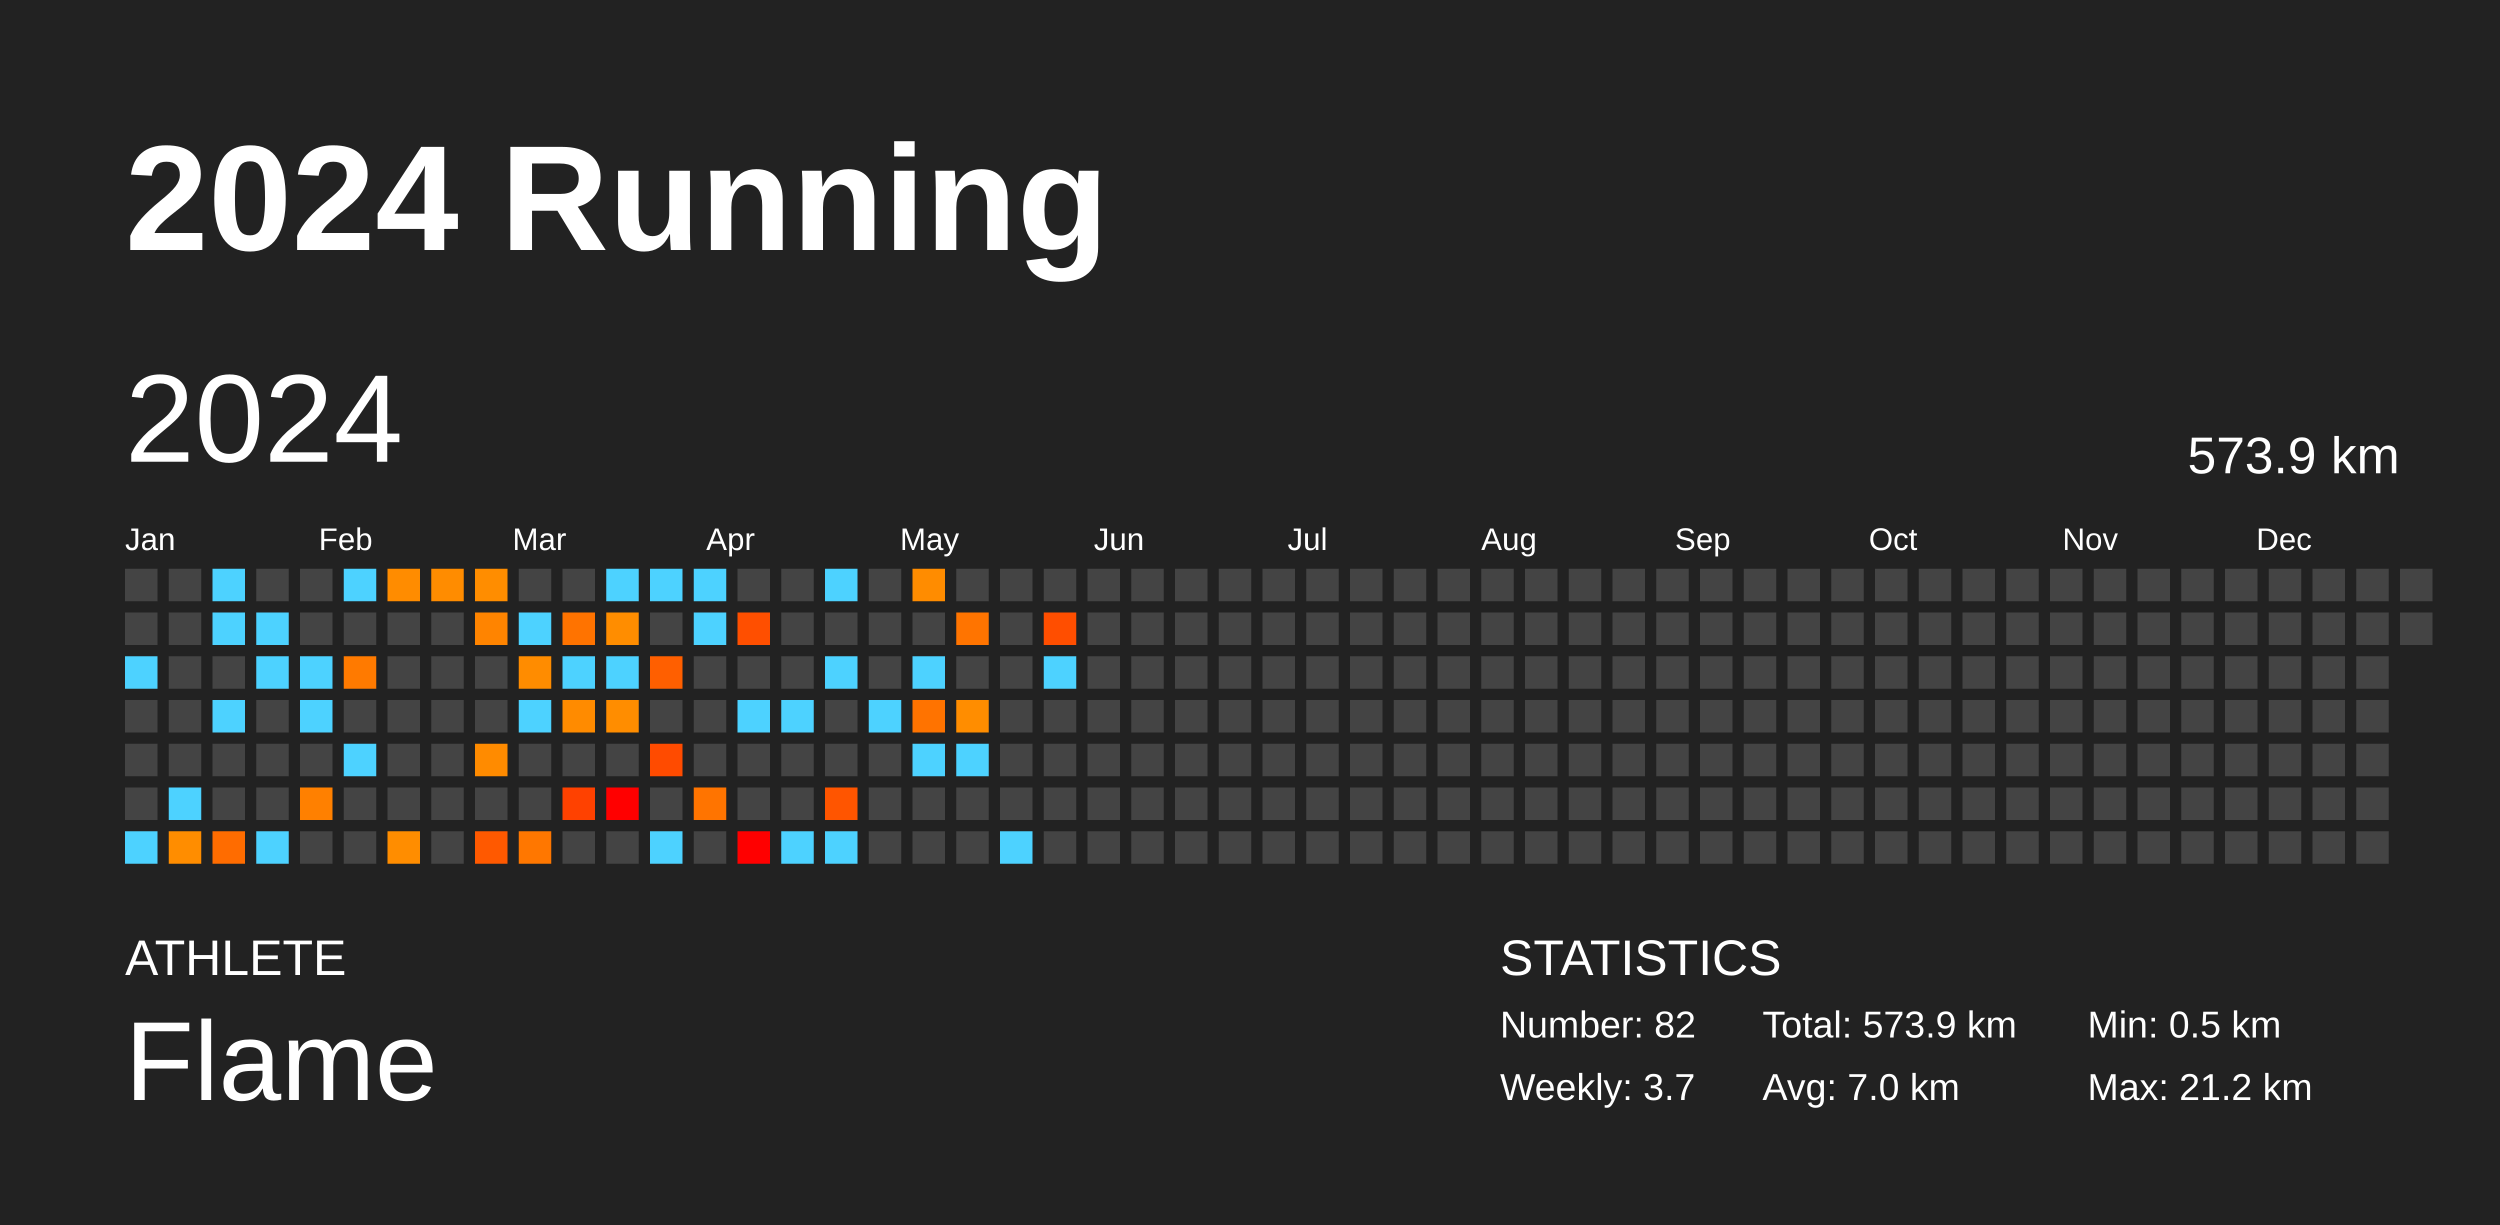
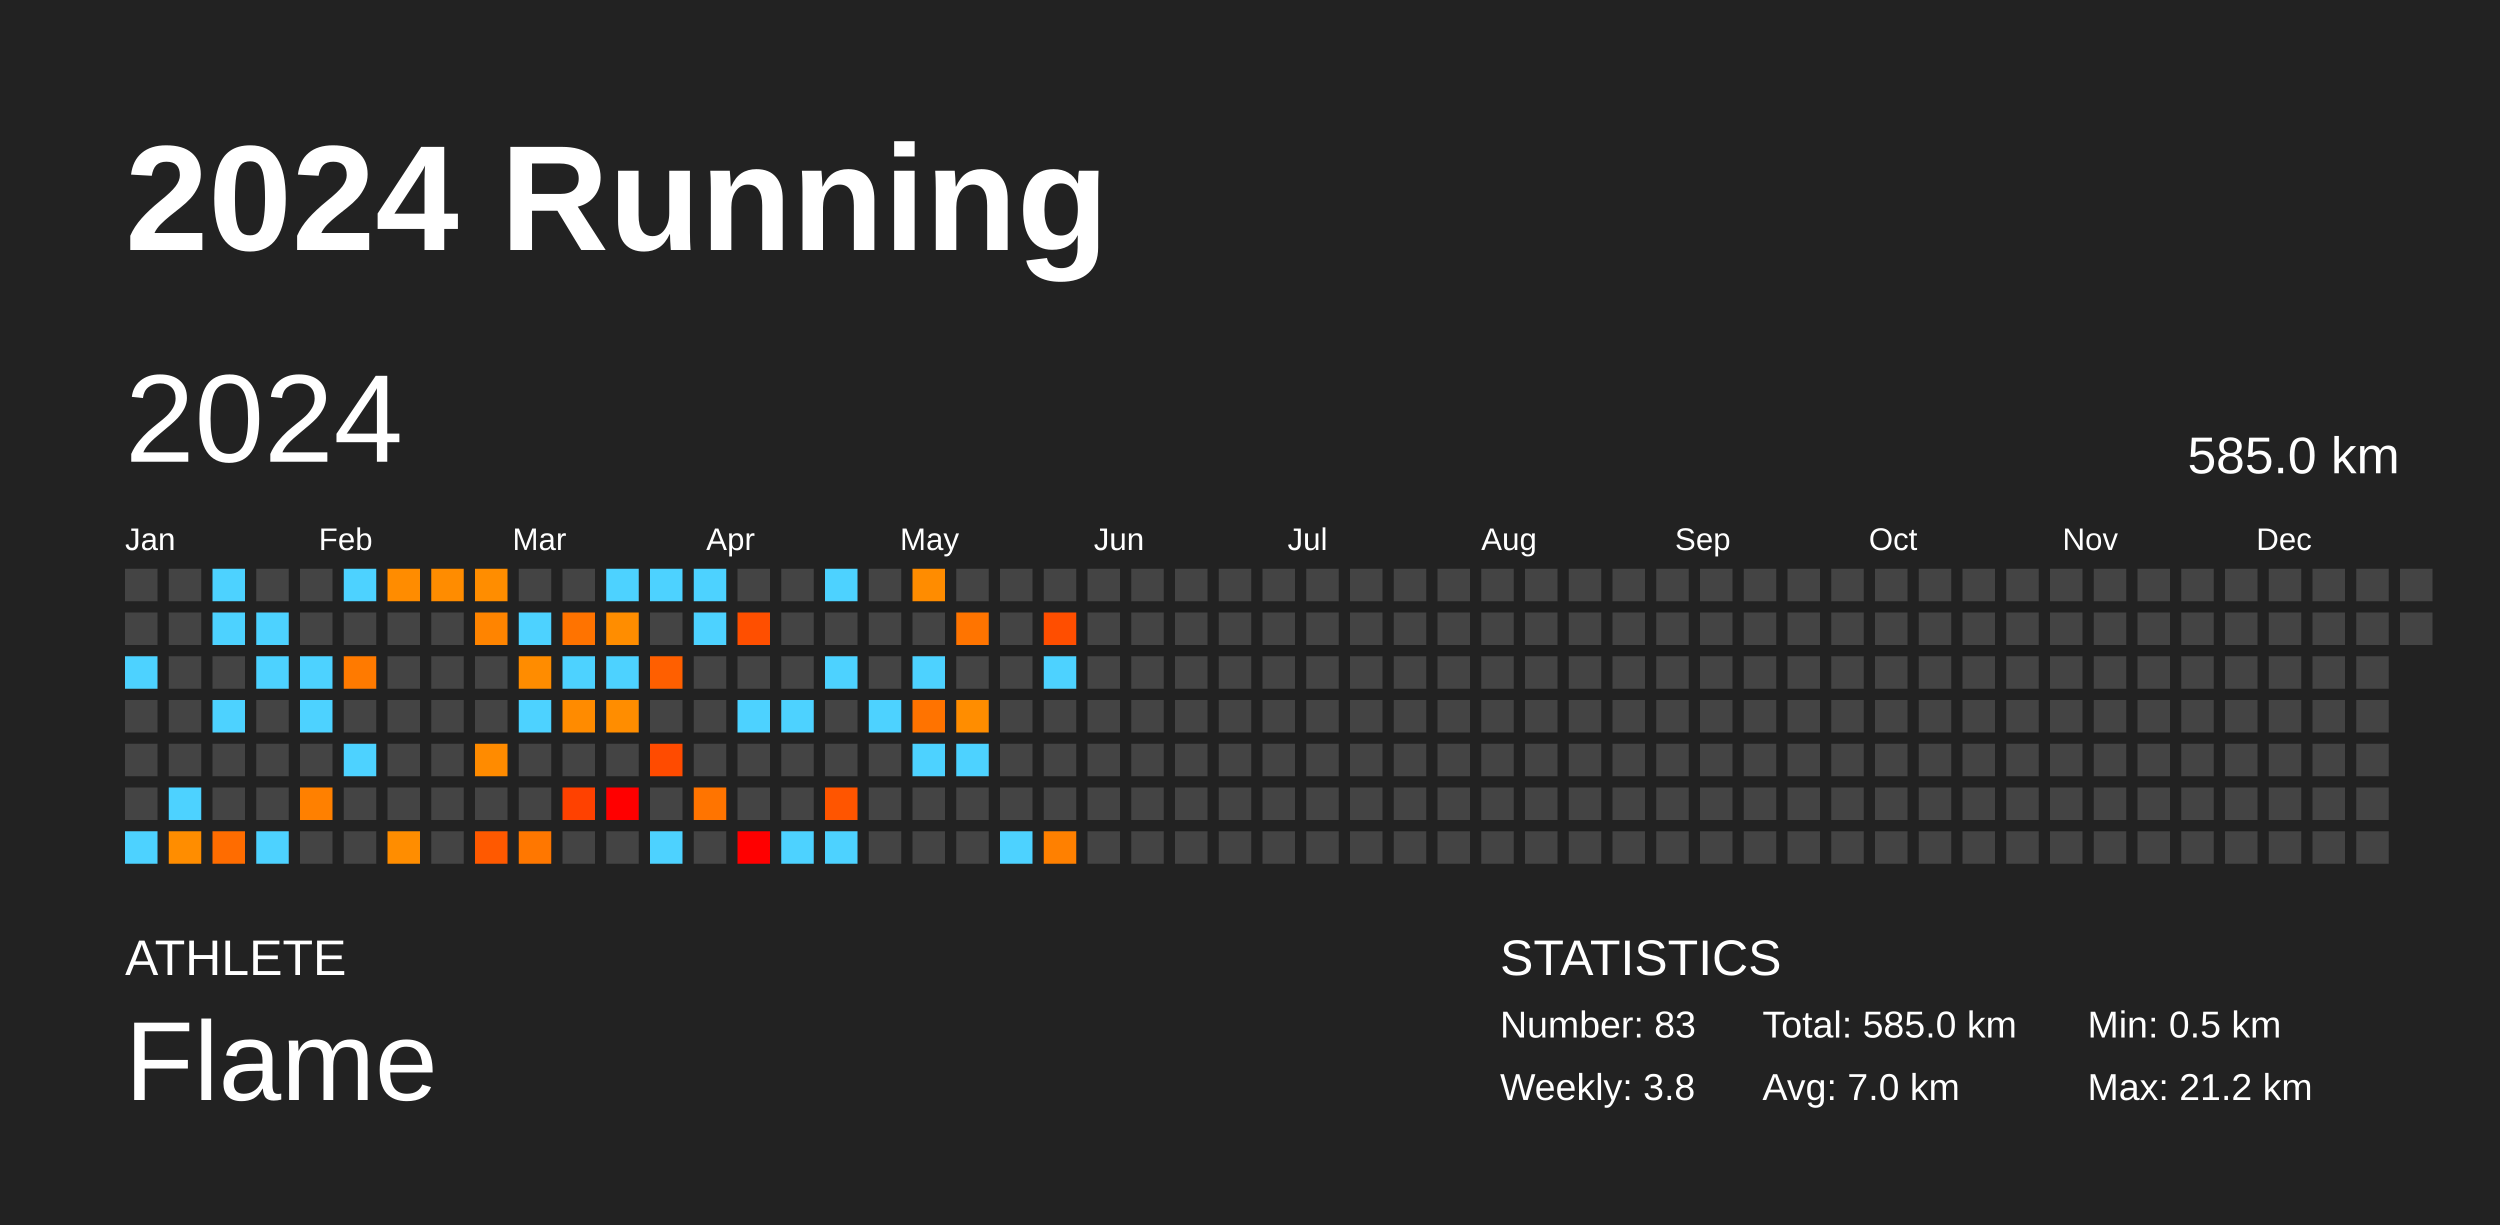
<svg xmlns="http://www.w3.org/2000/svg" baseProfile="full" height="98mm" version="1.1" viewBox="0,0,200,98" width="200mm">
  <defs />
  <rect fill="#222222" height="98" width="200" x="0" y="0" />
  <text fill="#FFFFFF" style="font-size:12px; font-family:Arial; font-weight:bold;" x="10" y="20">2024 Running</text>
  <text fill="#FFFFFF" style="font-size:4px; font-family:Arial" x="10" y="78">ATHLETE</text>
  <text fill="#FFFFFF" style="font-size:9px; font-family:Arial" x="10" y="88">Flame</text>
  <text fill="#FFFFFF" style="font-size:4px; font-family:Arial" x="120" y="78">STATISTICS</text>
-   <text fill="#FFFFFF" style="font-size:3px; font-family:Arial" x="120" y="83">Number: 82</text>
-   <text fill="#FFFFFF" style="font-size:3px; font-family:Arial" x="120" y="88">Weekly: 3.7</text>
-   <text fill="#FFFFFF" style="font-size:3px; font-family:Arial" x="141" y="83">Total: 573.9 km</text>
+   <text fill="#FFFFFF" style="font-size:3px; font-family:Arial" x="120" y="83">Number: 83</text>
+   <text fill="#FFFFFF" style="font-size:3px; font-family:Arial" x="120" y="88">Weekly: 3.8</text>
+   <text fill="#FFFFFF" style="font-size:3px; font-family:Arial" x="141" y="83">Total: 585.0 km</text>
  <text fill="#FFFFFF" style="font-size:3px; font-family:Arial" x="141" y="88">Avg: 7.0 km</text>
  <text fill="#FFFFFF" style="font-size:3px; font-family:Arial" x="167" y="83">Min: 0.5 km</text>
  <text fill="#FFFFFF" style="font-size:3px; font-family:Arial" x="167" y="88">Max: 21.2 km</text>
  <text dominant-baseline="hanging" fill="#FFFFFF" style="font-size:10.0px; font-family:Arial;" x="10" y="30">2024</text>
-   <text dominant-baseline="hanging" fill="#FFFFFF" style="font-size:4.125px; font-family:Arial;" x="175" y="35">573.9 km</text>
+   <text dominant-baseline="hanging" fill="#FFFFFF" style="font-size:4.125px; font-family:Arial;" x="175" y="35">585.0 km</text>
  <text fill="#FFFFFF" style="font-size:2.5px; font-family:Arial" x="10.0" y="44">Jan</text>
  <text fill="#FFFFFF" style="font-size:2.5px; font-family:Arial" x="25.5" y="44">Feb</text>
  <text fill="#FFFFFF" style="font-size:2.5px; font-family:Arial" x="41.0" y="44">Mar</text>
  <text fill="#FFFFFF" style="font-size:2.5px; font-family:Arial" x="56.5" y="44">Apr</text>
  <text fill="#FFFFFF" style="font-size:2.5px; font-family:Arial" x="72.0" y="44">May</text>
  <text fill="#FFFFFF" style="font-size:2.5px; font-family:Arial" x="87.5" y="44">Jun</text>
  <text fill="#FFFFFF" style="font-size:2.5px; font-family:Arial" x="103.0" y="44">Jul</text>
  <text fill="#FFFFFF" style="font-size:2.5px; font-family:Arial" x="118.5" y="44">Aug</text>
  <text fill="#FFFFFF" style="font-size:2.5px; font-family:Arial" x="134.0" y="44">Sep</text>
  <text fill="#FFFFFF" style="font-size:2.5px; font-family:Arial" x="149.5" y="44">Oct</text>
  <text fill="#FFFFFF" style="font-size:2.5px; font-family:Arial" x="165.0" y="44">Nov</text>
  <text fill="#FFFFFF" style="font-size:2.5px; font-family:Arial" x="180.5" y="44">Dec</text>
  <rect fill="#444444" height="2.6" width="2.6" x="10.0" y="45.5" />
  <rect fill="#444444" height="2.6" width="2.6" x="10.0" y="49.0" />
  <rect fill="#4dd2ff" height="2.6" width="2.6" x="10.0" y="52.5" />
  <rect fill="#444444" height="2.6" width="2.6" x="10.0" y="56.0" />
  <rect fill="#444444" height="2.6" width="2.6" x="10.0" y="59.5" />
  <rect fill="#444444" height="2.6" width="2.6" x="10.0" y="63.0" />
  <rect fill="#4dd2ff" height="2.6" width="2.6" x="10.0" y="66.5" />
  <rect fill="#444444" height="2.6" width="2.6" x="13.5" y="45.5" />
  <rect fill="#444444" height="2.6" width="2.6" x="13.5" y="49.0" />
  <rect fill="#444444" height="2.6" width="2.6" x="13.5" y="52.5" />
  <rect fill="#444444" height="2.6" width="2.6" x="13.5" y="56.0" />
  <rect fill="#444444" height="2.6" width="2.6" x="13.5" y="59.5" />
  <rect fill="#4dd2ff" height="2.6" width="2.6" x="13.5" y="63.0" />
  <rect fill="#ff8d00" height="2.6" width="2.6" x="13.5" y="66.5" />
  <rect fill="#4dd2ff" height="2.6" width="2.6" x="17.0" y="45.5" />
  <rect fill="#4dd2ff" height="2.6" width="2.6" x="17.0" y="49.0" />
  <rect fill="#444444" height="2.6" width="2.6" x="17.0" y="52.5" />
  <rect fill="#4dd2ff" height="2.6" width="2.6" x="17.0" y="56.0" />
  <rect fill="#444444" height="2.6" width="2.6" x="17.0" y="59.5" />
  <rect fill="#444444" height="2.6" width="2.6" x="17.0" y="63.0" />
  <rect fill="#ff6c00" height="2.6" width="2.6" x="17.0" y="66.5" />
  <rect fill="#444444" height="2.6" width="2.6" x="20.5" y="45.5" />
  <rect fill="#4dd2ff" height="2.6" width="2.6" x="20.5" y="49.0" />
  <rect fill="#4dd2ff" height="2.6" width="2.6" x="20.5" y="52.5" />
  <rect fill="#444444" height="2.6" width="2.6" x="20.5" y="56.0" />
  <rect fill="#444444" height="2.6" width="2.6" x="20.5" y="59.5" />
  <rect fill="#444444" height="2.6" width="2.6" x="20.5" y="63.0" />
  <rect fill="#4dd2ff" height="2.6" width="2.6" x="20.5" y="66.5" />
  <rect fill="#444444" height="2.6" width="2.6" x="24.0" y="45.5" />
  <rect fill="#444444" height="2.6" width="2.6" x="24.0" y="49.0" />
  <rect fill="#4dd2ff" height="2.6" width="2.6" x="24.0" y="52.5" />
  <rect fill="#4dd2ff" height="2.6" width="2.6" x="24.0" y="56.0" />
  <rect fill="#444444" height="2.6" width="2.6" x="24.0" y="59.5" />
  <rect fill="#ff8000" height="2.6" width="2.6" x="24.0" y="63.0" />
  <rect fill="#444444" height="2.6" width="2.6" x="24.0" y="66.5" />
  <rect fill="#4dd2ff" height="2.6" width="2.6" x="27.5" y="45.5" />
  <rect fill="#444444" height="2.6" width="2.6" x="27.5" y="49.0" />
  <rect fill="#ff7a00" height="2.6" width="2.6" x="27.5" y="52.5" />
  <rect fill="#444444" height="2.6" width="2.6" x="27.5" y="56.0" />
  <rect fill="#4dd2ff" height="2.6" width="2.6" x="27.5" y="59.5" />
  <rect fill="#444444" height="2.6" width="2.6" x="27.5" y="63.0" />
  <rect fill="#444444" height="2.6" width="2.6" x="27.5" y="66.5" />
  <rect fill="#ff8c00" height="2.6" width="2.6" x="31.0" y="45.5" />
  <rect fill="#444444" height="2.6" width="2.6" x="31.0" y="49.0" />
  <rect fill="#444444" height="2.6" width="2.6" x="31.0" y="52.5" />
  <rect fill="#444444" height="2.6" width="2.6" x="31.0" y="56.0" />
  <rect fill="#444444" height="2.6" width="2.6" x="31.0" y="59.5" />
  <rect fill="#444444" height="2.6" width="2.6" x="31.0" y="63.0" />
  <rect fill="#ff8d00" height="2.6" width="2.6" x="31.0" y="66.5" />
  <rect fill="#ff8c00" height="2.6" width="2.6" x="34.5" y="45.5" />
  <rect fill="#444444" height="2.6" width="2.6" x="34.5" y="49.0" />
  <rect fill="#444444" height="2.6" width="2.6" x="34.5" y="52.5" />
  <rect fill="#444444" height="2.6" width="2.6" x="34.5" y="56.0" />
  <rect fill="#444444" height="2.6" width="2.6" x="34.5" y="59.5" />
  <rect fill="#444444" height="2.6" width="2.6" x="34.5" y="63.0" />
  <rect fill="#444444" height="2.6" width="2.6" x="34.5" y="66.5" />
  <rect fill="#ff8d00" height="2.6" width="2.6" x="38.0" y="45.5" />
  <rect fill="#ff8400" height="2.6" width="2.6" x="38.0" y="49.0" />
  <rect fill="#444444" height="2.6" width="2.6" x="38.0" y="52.5" />
  <rect fill="#444444" height="2.6" width="2.6" x="38.0" y="56.0" />
  <rect fill="#ff8b00" height="2.6" width="2.6" x="38.0" y="59.5" />
  <rect fill="#444444" height="2.6" width="2.6" x="38.0" y="63.0" />
  <rect fill="#ff5900" height="2.6" width="2.6" x="38.0" y="66.5" />
  <rect fill="#444444" height="2.6" width="2.6" x="41.5" y="45.5" />
  <rect fill="#4dd2ff" height="2.6" width="2.6" x="41.5" y="49.0" />
  <rect fill="#ff8c00" height="2.6" width="2.6" x="41.5" y="52.5" />
  <rect fill="#4dd2ff" height="2.6" width="2.6" x="41.5" y="56.0" />
  <rect fill="#444444" height="2.6" width="2.6" x="41.5" y="59.5" />
  <rect fill="#444444" height="2.6" width="2.6" x="41.5" y="63.0" />
  <rect fill="#ff7700" height="2.6" width="2.6" x="41.5" y="66.5" />
  <rect fill="#444444" height="2.6" width="2.6" x="45.0" y="45.5" />
  <rect fill="#ff7300" height="2.6" width="2.6" x="45.0" y="49.0" />
  <rect fill="#4dd2ff" height="2.6" width="2.6" x="45.0" y="52.5" />
  <rect fill="#ff8b00" height="2.6" width="2.6" x="45.0" y="56.0" />
  <rect fill="#444444" height="2.6" width="2.6" x="45.0" y="59.5" />
  <rect fill="#ff4100" height="2.6" width="2.6" x="45.0" y="63.0" />
  <rect fill="#444444" height="2.6" width="2.6" x="45.0" y="66.5" />
  <rect fill="#4dd2ff" height="2.6" width="2.6" x="48.5" y="45.5" />
  <rect fill="#ff8d00" height="2.6" width="2.6" x="48.5" y="49.0" />
  <rect fill="#4dd2ff" height="2.6" width="2.6" x="48.5" y="52.5" />
  <rect fill="#ff8d00" height="2.6" width="2.6" x="48.5" y="56.0" />
  <rect fill="#444444" height="2.6" width="2.6" x="48.5" y="59.5" />
  <rect fill="red" height="2.6" width="2.6" x="48.5" y="63.0" />
  <rect fill="#444444" height="2.6" width="2.6" x="48.5" y="66.5" />
  <rect fill="#4dd2ff" height="2.6" width="2.6" x="52.0" y="45.5" />
  <rect fill="#444444" height="2.6" width="2.6" x="52.0" y="49.0" />
  <rect fill="#ff5f00" height="2.6" width="2.6" x="52.0" y="52.5" />
  <rect fill="#444444" height="2.6" width="2.6" x="52.0" y="56.0" />
  <rect fill="#ff4b00" height="2.6" width="2.6" x="52.0" y="59.5" />
  <rect fill="#444444" height="2.6" width="2.6" x="52.0" y="63.0" />
  <rect fill="#4dd2ff" height="2.6" width="2.6" x="52.0" y="66.5" />
  <rect fill="#4dd2ff" height="2.6" width="2.6" x="55.5" y="45.5" />
  <rect fill="#4dd2ff" height="2.6" width="2.6" x="55.5" y="49.0" />
  <rect fill="#444444" height="2.6" width="2.6" x="55.5" y="52.5" />
  <rect fill="#444444" height="2.6" width="2.6" x="55.5" y="56.0" />
  <rect fill="#444444" height="2.6" width="2.6" x="55.5" y="59.5" />
  <rect fill="#ff7400" height="2.6" width="2.6" x="55.5" y="63.0" />
  <rect fill="#444444" height="2.6" width="2.6" x="55.5" y="66.5" />
  <rect fill="#444444" height="2.6" width="2.6" x="59.0" y="45.5" />
  <rect fill="#ff4f00" height="2.6" width="2.6" x="59.0" y="49.0" />
  <rect fill="#444444" height="2.6" width="2.6" x="59.0" y="52.5" />
  <rect fill="#4dd2ff" height="2.6" width="2.6" x="59.0" y="56.0" />
  <rect fill="#444444" height="2.6" width="2.6" x="59.0" y="59.5" />
  <rect fill="#444444" height="2.6" width="2.6" x="59.0" y="63.0" />
  <rect fill="red" height="2.6" width="2.6" x="59.0" y="66.5" />
  <rect fill="#444444" height="2.6" width="2.6" x="62.5" y="45.5" />
  <rect fill="#444444" height="2.6" width="2.6" x="62.5" y="49.0" />
  <rect fill="#444444" height="2.6" width="2.6" x="62.5" y="52.5" />
  <rect fill="#4dd2ff" height="2.6" width="2.6" x="62.5" y="56.0" />
  <rect fill="#444444" height="2.6" width="2.6" x="62.5" y="59.5" />
  <rect fill="#444444" height="2.6" width="2.6" x="62.5" y="63.0" />
  <rect fill="#4dd2ff" height="2.6" width="2.6" x="62.5" y="66.5" />
  <rect fill="#4dd2ff" height="2.6" width="2.6" x="66.0" y="45.5" />
  <rect fill="#444444" height="2.6" width="2.6" x="66.0" y="49.0" />
  <rect fill="#4dd2ff" height="2.6" width="2.6" x="66.0" y="52.5" />
  <rect fill="#444444" height="2.6" width="2.6" x="66.0" y="56.0" />
  <rect fill="#444444" height="2.6" width="2.6" x="66.0" y="59.5" />
  <rect fill="#ff5500" height="2.6" width="2.6" x="66.0" y="63.0" />
  <rect fill="#4dd2ff" height="2.6" width="2.6" x="66.0" y="66.5" />
  <rect fill="#444444" height="2.6" width="2.6" x="69.5" y="45.5" />
  <rect fill="#444444" height="2.6" width="2.6" x="69.5" y="49.0" />
  <rect fill="#444444" height="2.6" width="2.6" x="69.5" y="52.5" />
  <rect fill="#4dd2ff" height="2.6" width="2.6" x="69.5" y="56.0" />
  <rect fill="#444444" height="2.6" width="2.6" x="69.5" y="59.5" />
  <rect fill="#444444" height="2.6" width="2.6" x="69.5" y="63.0" />
  <rect fill="#444444" height="2.6" width="2.6" x="69.5" y="66.5" />
  <rect fill="#ff8c00" height="2.6" width="2.6" x="73.0" y="45.5" />
  <rect fill="#444444" height="2.6" width="2.6" x="73.0" y="49.0" />
  <rect fill="#4dd2ff" height="2.6" width="2.6" x="73.0" y="52.5" />
  <rect fill="#ff7300" height="2.6" width="2.6" x="73.0" y="56.0" />
  <rect fill="#4dd2ff" height="2.6" width="2.6" x="73.0" y="59.5" />
  <rect fill="#444444" height="2.6" width="2.6" x="73.0" y="63.0" />
  <rect fill="#444444" height="2.6" width="2.6" x="73.0" y="66.5" />
  <rect fill="#444444" height="2.6" width="2.6" x="76.5" y="45.5" />
  <rect fill="#ff7400" height="2.6" width="2.6" x="76.5" y="49.0" />
  <rect fill="#444444" height="2.6" width="2.6" x="76.5" y="52.5" />
  <rect fill="#ff8d00" height="2.6" width="2.6" x="76.5" y="56.0" />
  <rect fill="#4dd2ff" height="2.6" width="2.6" x="76.5" y="59.5" />
  <rect fill="#444444" height="2.6" width="2.6" x="76.5" y="63.0" />
  <rect fill="#444444" height="2.6" width="2.6" x="76.5" y="66.5" />
  <rect fill="#444444" height="2.6" width="2.6" x="80.0" y="45.5" />
  <rect fill="#444444" height="2.6" width="2.6" x="80.0" y="49.0" />
  <rect fill="#444444" height="2.6" width="2.6" x="80.0" y="52.5" />
  <rect fill="#444444" height="2.6" width="2.6" x="80.0" y="56.0" />
  <rect fill="#444444" height="2.6" width="2.6" x="80.0" y="59.5" />
  <rect fill="#444444" height="2.6" width="2.6" x="80.0" y="63.0" />
  <rect fill="#4dd2ff" height="2.6" width="2.6" x="80.0" y="66.5" />
  <rect fill="#444444" height="2.6" width="2.6" x="83.5" y="45.5" />
  <rect fill="#ff4e00" height="2.6" width="2.6" x="83.5" y="49.0" />
  <rect fill="#4dd2ff" height="2.6" width="2.6" x="83.5" y="52.5" />
  <rect fill="#444444" height="2.6" width="2.6" x="83.5" y="56.0" />
  <rect fill="#444444" height="2.6" width="2.6" x="83.5" y="59.5" />
  <rect fill="#444444" height="2.6" width="2.6" x="83.5" y="63.0" />
-   <rect fill="#444444" height="2.6" width="2.6" x="83.5" y="66.5" />
+   <rect fill="#ff8000" height="2.6" width="2.6" x="83.5" y="66.5" />
  <rect fill="#444444" height="2.6" width="2.6" x="87.0" y="45.5" />
  <rect fill="#444444" height="2.6" width="2.6" x="87.0" y="49.0" />
  <rect fill="#444444" height="2.6" width="2.6" x="87.0" y="52.5" />
  <rect fill="#444444" height="2.6" width="2.6" x="87.0" y="56.0" />
  <rect fill="#444444" height="2.6" width="2.6" x="87.0" y="59.5" />
  <rect fill="#444444" height="2.6" width="2.6" x="87.0" y="63.0" />
  <rect fill="#444444" height="2.6" width="2.6" x="87.0" y="66.5" />
  <rect fill="#444444" height="2.6" width="2.6" x="90.5" y="45.5" />
  <rect fill="#444444" height="2.6" width="2.6" x="90.5" y="49.0" />
  <rect fill="#444444" height="2.6" width="2.6" x="90.5" y="52.5" />
  <rect fill="#444444" height="2.6" width="2.6" x="90.5" y="56.0" />
  <rect fill="#444444" height="2.6" width="2.6" x="90.5" y="59.5" />
  <rect fill="#444444" height="2.6" width="2.6" x="90.5" y="63.0" />
  <rect fill="#444444" height="2.6" width="2.6" x="90.5" y="66.5" />
  <rect fill="#444444" height="2.6" width="2.6" x="94.0" y="45.5" />
  <rect fill="#444444" height="2.6" width="2.6" x="94.0" y="49.0" />
  <rect fill="#444444" height="2.6" width="2.6" x="94.0" y="52.5" />
  <rect fill="#444444" height="2.6" width="2.6" x="94.0" y="56.0" />
  <rect fill="#444444" height="2.6" width="2.6" x="94.0" y="59.5" />
  <rect fill="#444444" height="2.6" width="2.6" x="94.0" y="63.0" />
  <rect fill="#444444" height="2.6" width="2.6" x="94.0" y="66.5" />
  <rect fill="#444444" height="2.6" width="2.6" x="97.5" y="45.5" />
  <rect fill="#444444" height="2.6" width="2.6" x="97.5" y="49.0" />
  <rect fill="#444444" height="2.6" width="2.6" x="97.5" y="52.5" />
  <rect fill="#444444" height="2.6" width="2.6" x="97.5" y="56.0" />
  <rect fill="#444444" height="2.6" width="2.6" x="97.5" y="59.5" />
  <rect fill="#444444" height="2.6" width="2.6" x="97.5" y="63.0" />
  <rect fill="#444444" height="2.6" width="2.6" x="97.5" y="66.5" />
  <rect fill="#444444" height="2.6" width="2.6" x="101.0" y="45.5" />
  <rect fill="#444444" height="2.6" width="2.6" x="101.0" y="49.0" />
  <rect fill="#444444" height="2.6" width="2.6" x="101.0" y="52.5" />
  <rect fill="#444444" height="2.6" width="2.6" x="101.0" y="56.0" />
  <rect fill="#444444" height="2.6" width="2.6" x="101.0" y="59.5" />
  <rect fill="#444444" height="2.6" width="2.6" x="101.0" y="63.0" />
  <rect fill="#444444" height="2.6" width="2.6" x="101.0" y="66.5" />
  <rect fill="#444444" height="2.6" width="2.6" x="104.5" y="45.5" />
  <rect fill="#444444" height="2.6" width="2.6" x="104.5" y="49.0" />
  <rect fill="#444444" height="2.6" width="2.6" x="104.5" y="52.5" />
  <rect fill="#444444" height="2.6" width="2.6" x="104.5" y="56.0" />
  <rect fill="#444444" height="2.6" width="2.6" x="104.5" y="59.5" />
  <rect fill="#444444" height="2.6" width="2.6" x="104.5" y="63.0" />
  <rect fill="#444444" height="2.6" width="2.6" x="104.5" y="66.5" />
  <rect fill="#444444" height="2.6" width="2.6" x="108.0" y="45.5" />
  <rect fill="#444444" height="2.6" width="2.6" x="108.0" y="49.0" />
  <rect fill="#444444" height="2.6" width="2.6" x="108.0" y="52.5" />
  <rect fill="#444444" height="2.6" width="2.6" x="108.0" y="56.0" />
  <rect fill="#444444" height="2.6" width="2.6" x="108.0" y="59.5" />
  <rect fill="#444444" height="2.6" width="2.6" x="108.0" y="63.0" />
  <rect fill="#444444" height="2.6" width="2.6" x="108.0" y="66.5" />
  <rect fill="#444444" height="2.6" width="2.6" x="111.5" y="45.5" />
  <rect fill="#444444" height="2.6" width="2.6" x="111.5" y="49.0" />
  <rect fill="#444444" height="2.6" width="2.6" x="111.5" y="52.5" />
  <rect fill="#444444" height="2.6" width="2.6" x="111.5" y="56.0" />
  <rect fill="#444444" height="2.6" width="2.6" x="111.5" y="59.5" />
  <rect fill="#444444" height="2.6" width="2.6" x="111.5" y="63.0" />
  <rect fill="#444444" height="2.6" width="2.6" x="111.5" y="66.5" />
  <rect fill="#444444" height="2.6" width="2.6" x="115.0" y="45.5" />
  <rect fill="#444444" height="2.6" width="2.6" x="115.0" y="49.0" />
  <rect fill="#444444" height="2.6" width="2.6" x="115.0" y="52.5" />
  <rect fill="#444444" height="2.6" width="2.6" x="115.0" y="56.0" />
  <rect fill="#444444" height="2.6" width="2.6" x="115.0" y="59.5" />
  <rect fill="#444444" height="2.6" width="2.6" x="115.0" y="63.0" />
  <rect fill="#444444" height="2.6" width="2.6" x="115.0" y="66.5" />
  <rect fill="#444444" height="2.6" width="2.6" x="118.5" y="45.5" />
  <rect fill="#444444" height="2.6" width="2.6" x="118.5" y="49.0" />
  <rect fill="#444444" height="2.6" width="2.6" x="118.5" y="52.5" />
  <rect fill="#444444" height="2.6" width="2.6" x="118.5" y="56.0" />
  <rect fill="#444444" height="2.6" width="2.6" x="118.5" y="59.5" />
  <rect fill="#444444" height="2.6" width="2.6" x="118.5" y="63.0" />
  <rect fill="#444444" height="2.6" width="2.6" x="118.5" y="66.5" />
  <rect fill="#444444" height="2.6" width="2.6" x="122.0" y="45.5" />
  <rect fill="#444444" height="2.6" width="2.6" x="122.0" y="49.0" />
  <rect fill="#444444" height="2.6" width="2.6" x="122.0" y="52.5" />
  <rect fill="#444444" height="2.6" width="2.6" x="122.0" y="56.0" />
  <rect fill="#444444" height="2.6" width="2.6" x="122.0" y="59.5" />
  <rect fill="#444444" height="2.6" width="2.6" x="122.0" y="63.0" />
  <rect fill="#444444" height="2.6" width="2.6" x="122.0" y="66.5" />
  <rect fill="#444444" height="2.6" width="2.6" x="125.5" y="45.5" />
  <rect fill="#444444" height="2.6" width="2.6" x="125.5" y="49.0" />
  <rect fill="#444444" height="2.6" width="2.6" x="125.5" y="52.5" />
  <rect fill="#444444" height="2.6" width="2.6" x="125.5" y="56.0" />
  <rect fill="#444444" height="2.6" width="2.6" x="125.5" y="59.5" />
  <rect fill="#444444" height="2.6" width="2.6" x="125.5" y="63.0" />
  <rect fill="#444444" height="2.6" width="2.6" x="125.5" y="66.5" />
  <rect fill="#444444" height="2.6" width="2.6" x="129.0" y="45.5" />
  <rect fill="#444444" height="2.6" width="2.6" x="129.0" y="49.0" />
  <rect fill="#444444" height="2.6" width="2.6" x="129.0" y="52.5" />
  <rect fill="#444444" height="2.6" width="2.6" x="129.0" y="56.0" />
  <rect fill="#444444" height="2.6" width="2.6" x="129.0" y="59.5" />
  <rect fill="#444444" height="2.6" width="2.6" x="129.0" y="63.0" />
  <rect fill="#444444" height="2.6" width="2.6" x="129.0" y="66.5" />
  <rect fill="#444444" height="2.6" width="2.6" x="132.5" y="45.5" />
  <rect fill="#444444" height="2.6" width="2.6" x="132.5" y="49.0" />
  <rect fill="#444444" height="2.6" width="2.6" x="132.5" y="52.5" />
  <rect fill="#444444" height="2.6" width="2.6" x="132.5" y="56.0" />
  <rect fill="#444444" height="2.6" width="2.6" x="132.5" y="59.5" />
  <rect fill="#444444" height="2.6" width="2.6" x="132.5" y="63.0" />
  <rect fill="#444444" height="2.6" width="2.6" x="132.5" y="66.5" />
  <rect fill="#444444" height="2.6" width="2.6" x="136.0" y="45.5" />
  <rect fill="#444444" height="2.6" width="2.6" x="136.0" y="49.0" />
  <rect fill="#444444" height="2.6" width="2.6" x="136.0" y="52.5" />
  <rect fill="#444444" height="2.6" width="2.6" x="136.0" y="56.0" />
  <rect fill="#444444" height="2.6" width="2.6" x="136.0" y="59.5" />
  <rect fill="#444444" height="2.6" width="2.6" x="136.0" y="63.0" />
  <rect fill="#444444" height="2.6" width="2.6" x="136.0" y="66.5" />
  <rect fill="#444444" height="2.6" width="2.6" x="139.5" y="45.5" />
  <rect fill="#444444" height="2.6" width="2.6" x="139.5" y="49.0" />
  <rect fill="#444444" height="2.6" width="2.6" x="139.5" y="52.5" />
  <rect fill="#444444" height="2.6" width="2.6" x="139.5" y="56.0" />
  <rect fill="#444444" height="2.6" width="2.6" x="139.5" y="59.5" />
  <rect fill="#444444" height="2.6" width="2.6" x="139.5" y="63.0" />
  <rect fill="#444444" height="2.6" width="2.6" x="139.5" y="66.5" />
  <rect fill="#444444" height="2.6" width="2.6" x="143.0" y="45.5" />
  <rect fill="#444444" height="2.6" width="2.6" x="143.0" y="49.0" />
  <rect fill="#444444" height="2.6" width="2.6" x="143.0" y="52.5" />
  <rect fill="#444444" height="2.6" width="2.6" x="143.0" y="56.0" />
  <rect fill="#444444" height="2.6" width="2.6" x="143.0" y="59.5" />
  <rect fill="#444444" height="2.6" width="2.6" x="143.0" y="63.0" />
  <rect fill="#444444" height="2.6" width="2.6" x="143.0" y="66.5" />
  <rect fill="#444444" height="2.6" width="2.6" x="146.5" y="45.5" />
  <rect fill="#444444" height="2.6" width="2.6" x="146.5" y="49.0" />
  <rect fill="#444444" height="2.6" width="2.6" x="146.5" y="52.5" />
  <rect fill="#444444" height="2.6" width="2.6" x="146.5" y="56.0" />
  <rect fill="#444444" height="2.6" width="2.6" x="146.5" y="59.5" />
  <rect fill="#444444" height="2.6" width="2.6" x="146.5" y="63.0" />
  <rect fill="#444444" height="2.6" width="2.6" x="146.5" y="66.5" />
  <rect fill="#444444" height="2.6" width="2.6" x="150.0" y="45.5" />
  <rect fill="#444444" height="2.6" width="2.6" x="150.0" y="49.0" />
  <rect fill="#444444" height="2.6" width="2.6" x="150.0" y="52.5" />
  <rect fill="#444444" height="2.6" width="2.6" x="150.0" y="56.0" />
  <rect fill="#444444" height="2.6" width="2.6" x="150.0" y="59.5" />
  <rect fill="#444444" height="2.6" width="2.6" x="150.0" y="63.0" />
  <rect fill="#444444" height="2.6" width="2.6" x="150.0" y="66.5" />
  <rect fill="#444444" height="2.6" width="2.6" x="153.5" y="45.5" />
  <rect fill="#444444" height="2.6" width="2.6" x="153.5" y="49.0" />
  <rect fill="#444444" height="2.6" width="2.6" x="153.5" y="52.5" />
  <rect fill="#444444" height="2.6" width="2.6" x="153.5" y="56.0" />
  <rect fill="#444444" height="2.6" width="2.6" x="153.5" y="59.5" />
  <rect fill="#444444" height="2.6" width="2.6" x="153.5" y="63.0" />
  <rect fill="#444444" height="2.6" width="2.6" x="153.5" y="66.5" />
  <rect fill="#444444" height="2.6" width="2.6" x="157.0" y="45.5" />
  <rect fill="#444444" height="2.6" width="2.6" x="157.0" y="49.0" />
  <rect fill="#444444" height="2.6" width="2.6" x="157.0" y="52.5" />
  <rect fill="#444444" height="2.6" width="2.6" x="157.0" y="56.0" />
  <rect fill="#444444" height="2.6" width="2.6" x="157.0" y="59.5" />
  <rect fill="#444444" height="2.6" width="2.6" x="157.0" y="63.0" />
  <rect fill="#444444" height="2.6" width="2.6" x="157.0" y="66.5" />
  <rect fill="#444444" height="2.6" width="2.6" x="160.5" y="45.5" />
  <rect fill="#444444" height="2.6" width="2.6" x="160.5" y="49.0" />
  <rect fill="#444444" height="2.6" width="2.6" x="160.5" y="52.5" />
  <rect fill="#444444" height="2.6" width="2.6" x="160.5" y="56.0" />
  <rect fill="#444444" height="2.6" width="2.6" x="160.5" y="59.5" />
  <rect fill="#444444" height="2.6" width="2.6" x="160.5" y="63.0" />
  <rect fill="#444444" height="2.6" width="2.6" x="160.5" y="66.5" />
  <rect fill="#444444" height="2.6" width="2.6" x="164.0" y="45.5" />
  <rect fill="#444444" height="2.6" width="2.6" x="164.0" y="49.0" />
  <rect fill="#444444" height="2.6" width="2.6" x="164.0" y="52.5" />
  <rect fill="#444444" height="2.6" width="2.6" x="164.0" y="56.0" />
  <rect fill="#444444" height="2.6" width="2.6" x="164.0" y="59.5" />
  <rect fill="#444444" height="2.6" width="2.6" x="164.0" y="63.0" />
  <rect fill="#444444" height="2.6" width="2.6" x="164.0" y="66.5" />
  <rect fill="#444444" height="2.6" width="2.6" x="167.5" y="45.5" />
  <rect fill="#444444" height="2.6" width="2.6" x="167.5" y="49.0" />
  <rect fill="#444444" height="2.6" width="2.6" x="167.5" y="52.5" />
  <rect fill="#444444" height="2.6" width="2.6" x="167.5" y="56.0" />
  <rect fill="#444444" height="2.6" width="2.6" x="167.5" y="59.5" />
  <rect fill="#444444" height="2.6" width="2.6" x="167.5" y="63.0" />
  <rect fill="#444444" height="2.6" width="2.6" x="167.5" y="66.5" />
  <rect fill="#444444" height="2.6" width="2.6" x="171.0" y="45.5" />
  <rect fill="#444444" height="2.6" width="2.6" x="171.0" y="49.0" />
  <rect fill="#444444" height="2.6" width="2.6" x="171.0" y="52.5" />
  <rect fill="#444444" height="2.6" width="2.6" x="171.0" y="56.0" />
  <rect fill="#444444" height="2.6" width="2.6" x="171.0" y="59.5" />
  <rect fill="#444444" height="2.6" width="2.6" x="171.0" y="63.0" />
  <rect fill="#444444" height="2.6" width="2.6" x="171.0" y="66.5" />
  <rect fill="#444444" height="2.6" width="2.6" x="174.5" y="45.5" />
  <rect fill="#444444" height="2.6" width="2.6" x="174.5" y="49.0" />
  <rect fill="#444444" height="2.6" width="2.6" x="174.5" y="52.5" />
  <rect fill="#444444" height="2.6" width="2.6" x="174.5" y="56.0" />
  <rect fill="#444444" height="2.6" width="2.6" x="174.5" y="59.5" />
  <rect fill="#444444" height="2.6" width="2.6" x="174.5" y="63.0" />
  <rect fill="#444444" height="2.6" width="2.6" x="174.5" y="66.5" />
  <rect fill="#444444" height="2.6" width="2.6" x="178.0" y="45.5" />
  <rect fill="#444444" height="2.6" width="2.6" x="178.0" y="49.0" />
  <rect fill="#444444" height="2.6" width="2.6" x="178.0" y="52.5" />
  <rect fill="#444444" height="2.6" width="2.6" x="178.0" y="56.0" />
  <rect fill="#444444" height="2.6" width="2.6" x="178.0" y="59.5" />
  <rect fill="#444444" height="2.6" width="2.6" x="178.0" y="63.0" />
  <rect fill="#444444" height="2.6" width="2.6" x="178.0" y="66.5" />
  <rect fill="#444444" height="2.6" width="2.6" x="181.5" y="45.5" />
  <rect fill="#444444" height="2.6" width="2.6" x="181.5" y="49.0" />
  <rect fill="#444444" height="2.6" width="2.6" x="181.5" y="52.5" />
  <rect fill="#444444" height="2.6" width="2.6" x="181.5" y="56.0" />
  <rect fill="#444444" height="2.6" width="2.6" x="181.5" y="59.5" />
  <rect fill="#444444" height="2.6" width="2.6" x="181.5" y="63.0" />
  <rect fill="#444444" height="2.6" width="2.6" x="181.5" y="66.5" />
  <rect fill="#444444" height="2.6" width="2.6" x="185.0" y="45.5" />
  <rect fill="#444444" height="2.6" width="2.6" x="185.0" y="49.0" />
  <rect fill="#444444" height="2.6" width="2.6" x="185.0" y="52.5" />
  <rect fill="#444444" height="2.6" width="2.6" x="185.0" y="56.0" />
  <rect fill="#444444" height="2.6" width="2.6" x="185.0" y="59.5" />
  <rect fill="#444444" height="2.6" width="2.6" x="185.0" y="63.0" />
  <rect fill="#444444" height="2.6" width="2.6" x="185.0" y="66.5" />
  <rect fill="#444444" height="2.6" width="2.6" x="188.5" y="45.5" />
  <rect fill="#444444" height="2.6" width="2.6" x="188.5" y="49.0" />
  <rect fill="#444444" height="2.6" width="2.6" x="188.5" y="52.5" />
  <rect fill="#444444" height="2.6" width="2.6" x="188.5" y="56.0" />
  <rect fill="#444444" height="2.6" width="2.6" x="188.5" y="59.5" />
  <rect fill="#444444" height="2.6" width="2.6" x="188.5" y="63.0" />
  <rect fill="#444444" height="2.6" width="2.6" x="188.5" y="66.5" />
  <rect fill="#444444" height="2.6" width="2.6" x="192.0" y="45.5" />
  <rect fill="#444444" height="2.6" width="2.6" x="192.0" y="49.0" />
</svg>
